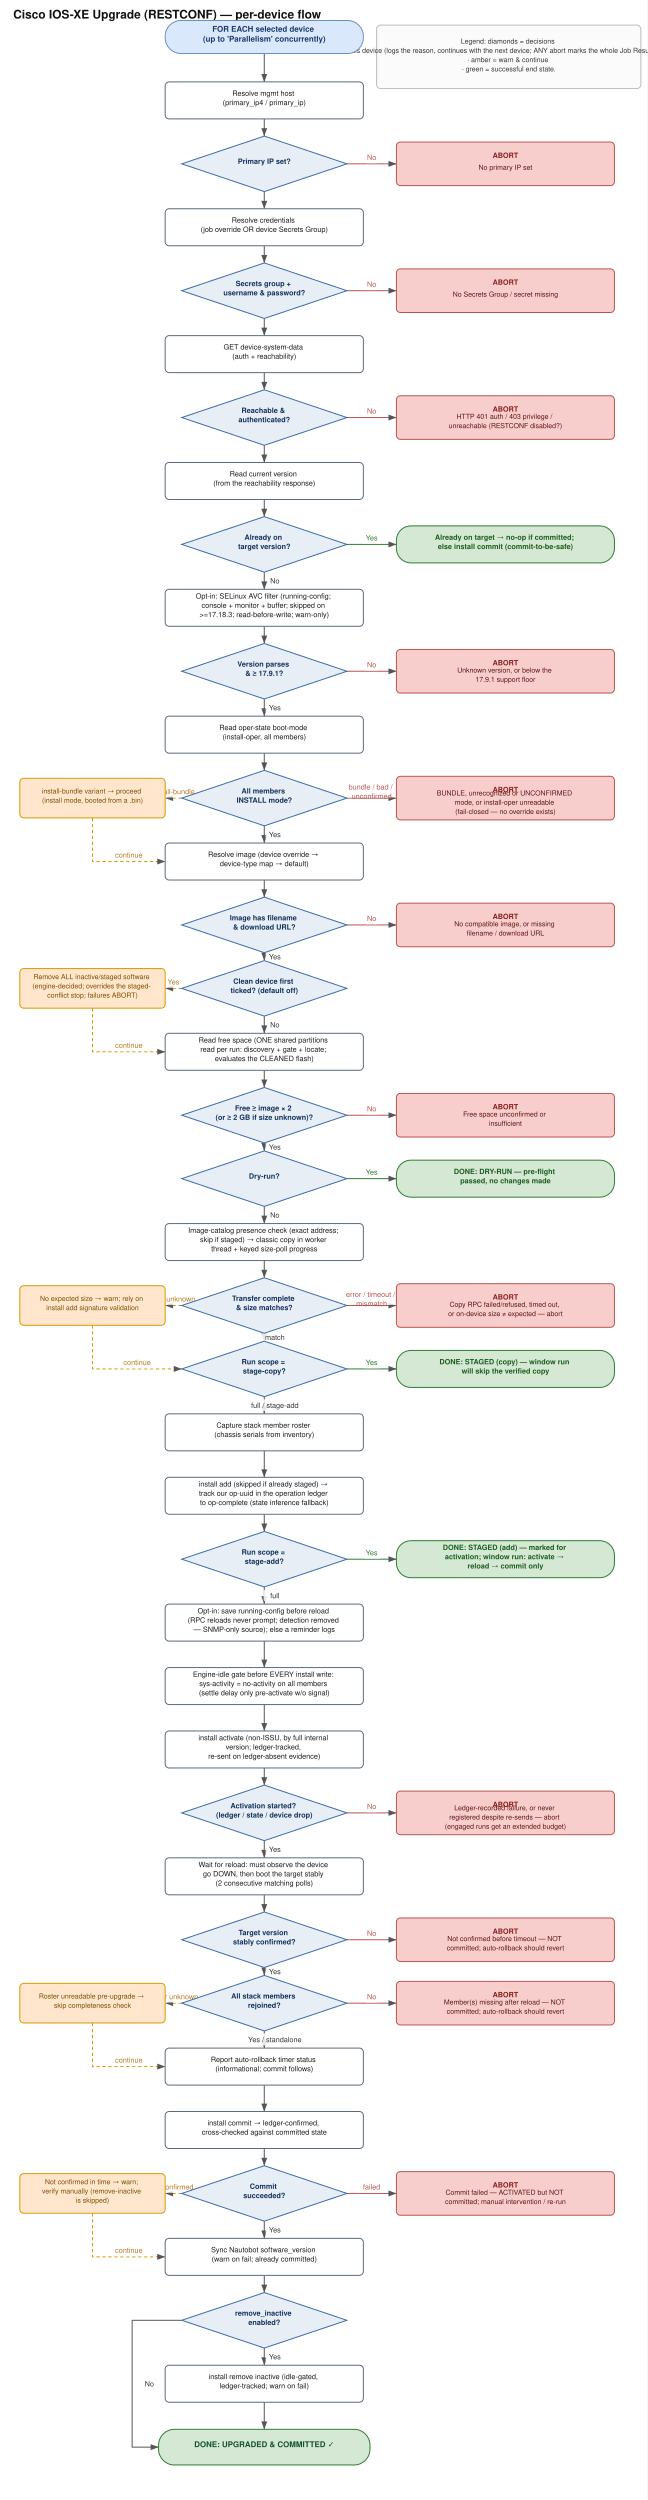
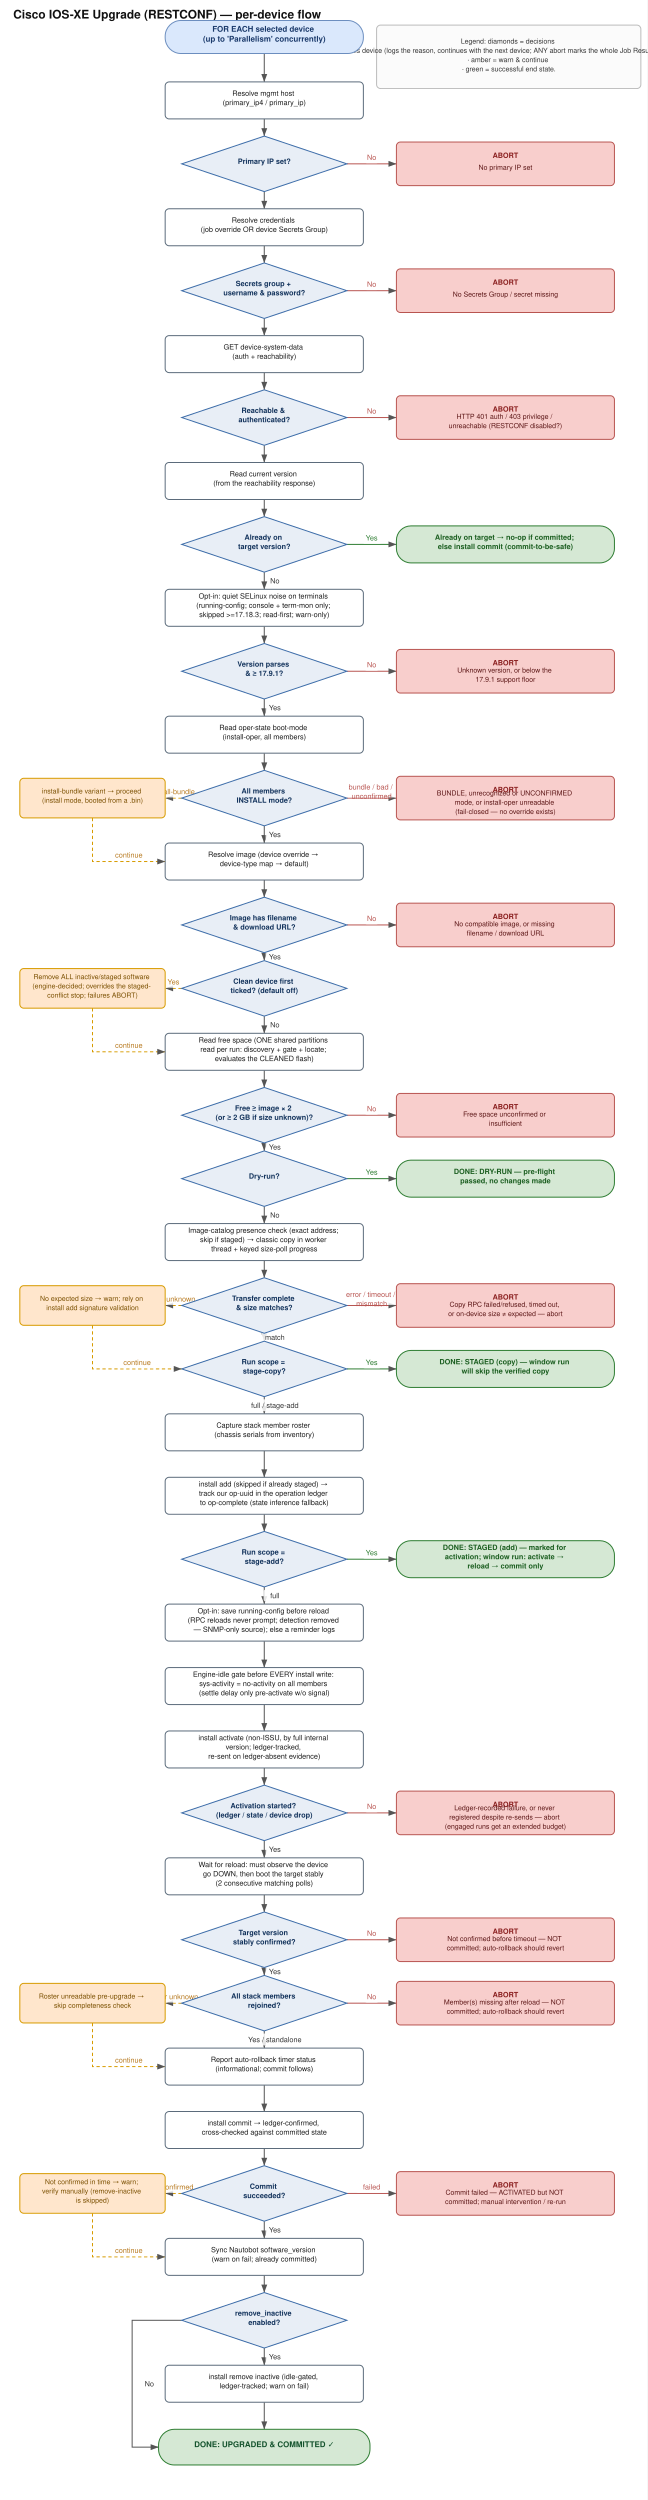
<svg xmlns="http://www.w3.org/2000/svg" viewBox="0 0 980 3784" width="980" height="3784" font-family="Helvetica,Arial,sans-serif">
  <defs>
    <marker id="arrow" markerWidth="10" markerHeight="10" refX="8" refY="3" orient="auto" markerUnits="strokeWidth">
      <path d="M0,0 L8,3 L0,6 z" fill="#555" />
    </marker>
  </defs>
  <rect x="0" y="0" width="980" height="3784" fill="#ffffff" />
  <text x="20" y="28" font-size="18" font-weight="bold" fill="#111">Cisco IOS-XE Upgrade (RESTCONF) — per-device flow</text>
  <rect x="570" y="38" width="400" height="96" rx="6" ry="6" fill="#fbfbfb" stroke="#bbb" stroke-width="1.5" />
  <text x="770" y="66" text-anchor="middle" font-family="Helvetica,Arial,sans-serif" font-size="10.5" fill="#333">
    <tspan x="770" dy="0">Legend:  diamonds = decisions</tspan>
    <tspan x="770" dy="14">· red = ABORT this device (logs the reason, continues with the next device; ANY abort marks the whole Job Result FAILED at the end)</tspan>
    <tspan x="770" dy="14">· amber = warn &amp; continue</tspan>
    <tspan x="770" dy="14">· green = successful end state.</tspan>
  </text>
  <path d="M 400 81 L 400 124" fill="none" stroke="#555" stroke-width="1.5" marker-end="url(#arrow)" />
  <path d="M 400 180 L 400 206" fill="none" stroke="#555" stroke-width="1.5" marker-end="url(#arrow)" />
  <path d="M 400 290 L 400 316" fill="none" stroke="#555" stroke-width="1.5" marker-end="url(#arrow)" />
  <path d="M 400 372 L 400 398" fill="none" stroke="#555" stroke-width="1.5" marker-end="url(#arrow)" />
  <path d="M 400 482 L 400 508" fill="none" stroke="#555" stroke-width="1.5" marker-end="url(#arrow)" />
  <path d="M 400 564 L 400 590" fill="none" stroke="#555" stroke-width="1.5" marker-end="url(#arrow)" />
  <path d="M 400 674 L 400 700" fill="none" stroke="#555" stroke-width="1.5" marker-end="url(#arrow)" />
  <path d="M 400 756 L 400 782" fill="none" stroke="#555" stroke-width="1.5" marker-end="url(#arrow)" />
  <path d="M 400 866 L 400 892" fill="none" stroke="#555" stroke-width="1.5" marker-end="url(#arrow)" />
  <rect x="406" y="870" width="21" height="18" rx="3" fill="#ffffff" fill-opacity="0.85" stroke="none" />
  <text x="416" y="883" text-anchor="middle" font-family="Helvetica,Arial,sans-serif" font-size="11" fill="#333">
    <tspan x="416" dy="0">No</tspan>
  </text>
  <path d="M 400 948 L 400 974" fill="none" stroke="#555" stroke-width="1.5" marker-end="url(#arrow)" />
  <path d="M 400 1058 L 400 1084" fill="none" stroke="#555" stroke-width="1.5" marker-end="url(#arrow)" />
  <rect x="402" y="1062" width="28" height="18" rx="3" fill="#ffffff" fill-opacity="0.85" stroke="none" />
  <text x="416" y="1075" text-anchor="middle" font-family="Helvetica,Arial,sans-serif" font-size="11" fill="#333">
    <tspan x="416" dy="0">Yes</tspan>
  </text>
  <path d="M 400 1140 L 400 1166" fill="none" stroke="#555" stroke-width="1.5" marker-end="url(#arrow)" />
  <path d="M 400 1250 L 400 1276" fill="none" stroke="#555" stroke-width="1.5" marker-end="url(#arrow)" />
  <rect x="402" y="1254" width="28" height="18" rx="3" fill="#ffffff" fill-opacity="0.85" stroke="none" />
  <text x="416" y="1267" text-anchor="middle" font-family="Helvetica,Arial,sans-serif" font-size="11" fill="#333">
    <tspan x="416" dy="0">Yes</tspan>
  </text>
  <path d="M 400 1332 L 400 1358" fill="none" stroke="#555" stroke-width="1.5" marker-end="url(#arrow)" />
  <path d="M 400 1442 L 400 1454" fill="none" stroke="#555" stroke-width="1.5" marker-end="url(#arrow)" />
  <rect x="402" y="1439" width="28" height="18" rx="3" fill="#ffffff" fill-opacity="0.85" stroke="none" />
  <text x="416" y="1452" text-anchor="middle" font-family="Helvetica,Arial,sans-serif" font-size="11" fill="#333">
    <tspan x="416" dy="0">Yes</tspan>
  </text>
  <path d="M 400 1538 L 400 1564" fill="none" stroke="#555" stroke-width="1.5" marker-end="url(#arrow)" />
  <rect x="406" y="1542" width="21" height="18" rx="3" fill="#ffffff" fill-opacity="0.85" stroke="none" />
  <text x="416" y="1555" text-anchor="middle" font-family="Helvetica,Arial,sans-serif" font-size="11" fill="#333">
    <tspan x="416" dy="0">No</tspan>
  </text>
  <path d="M 400 1620 L 400 1646" fill="none" stroke="#555" stroke-width="1.5" marker-end="url(#arrow)" />
  <path d="M 400 1730 L 400 1742" fill="none" stroke="#555" stroke-width="1.5" marker-end="url(#arrow)" />
  <rect x="402" y="1727" width="28" height="18" rx="3" fill="#ffffff" fill-opacity="0.85" stroke="none" />
  <text x="416" y="1740" text-anchor="middle" font-family="Helvetica,Arial,sans-serif" font-size="11" fill="#333">
    <tspan x="416" dy="0">Yes</tspan>
  </text>
  <path d="M 400 1826 L 400 1852" fill="none" stroke="#555" stroke-width="1.5" marker-end="url(#arrow)" />
  <rect x="406" y="1830" width="21" height="18" rx="3" fill="#ffffff" fill-opacity="0.85" stroke="none" />
  <text x="416" y="1843" text-anchor="middle" font-family="Helvetica,Arial,sans-serif" font-size="11" fill="#333">
    <tspan x="416" dy="0">No</tspan>
  </text>
  <path d="M 400 1908 L 400 1934" fill="none" stroke="#555" stroke-width="1.5" marker-end="url(#arrow)" />
  <path d="M 400 2018 L 400 2030" fill="none" stroke="#555" stroke-width="1.5" marker-end="url(#arrow)" />
  <rect x="396" y="2015" width="40" height="18" rx="3" fill="#ffffff" fill-opacity="0.85" stroke="none" />
  <text x="416" y="2028" text-anchor="middle" font-family="Helvetica,Arial,sans-serif" font-size="11" fill="#333">
    <tspan x="416" dy="0">match</tspan>
  </text>
  <path d="M 400 2114 L 400 2140" fill="none" stroke="#555" stroke-width="1.5" marker-end="url(#arrow)" />
  <rect x="360" y="2118" width="112" height="18" rx="3" fill="#ffffff" fill-opacity="0.85" stroke="none" />
  <text x="416" y="2131" text-anchor="middle" font-family="Helvetica,Arial,sans-serif" font-size="11" fill="#333">
    <tspan x="416" dy="0">full / stage-add</tspan>
  </text>
  <path d="M 400 2196 L 400 2236" fill="none" stroke="#555" stroke-width="1.5" marker-end="url(#arrow)" />
  <path d="M 400 2292 L 400 2318" fill="none" stroke="#555" stroke-width="1.5" marker-end="url(#arrow)" />
  <path d="M 400 2402 L 400 2428" fill="none" stroke="#555" stroke-width="1.5" marker-end="url(#arrow)" />
  <rect x="399" y="2406" width="34" height="18" rx="3" fill="#ffffff" fill-opacity="0.85" stroke="none" />
  <text x="416" y="2419" text-anchor="middle" font-family="Helvetica,Arial,sans-serif" font-size="11" fill="#333">
    <tspan x="416" dy="0">full</tspan>
  </text>
  <path d="M 400 2484 L 400 2524" fill="none" stroke="#555" stroke-width="1.5" marker-end="url(#arrow)" />
  <path d="M 400 2580 L 400 2620" fill="none" stroke="#555" stroke-width="1.5" marker-end="url(#arrow)" />
  <path d="M 400 2676 L 400 2702" fill="none" stroke="#555" stroke-width="1.5" marker-end="url(#arrow)" />
  <path d="M 400 2786 L 400 2812" fill="none" stroke="#555" stroke-width="1.5" marker-end="url(#arrow)" />
  <rect x="402" y="2790" width="28" height="18" rx="3" fill="#ffffff" fill-opacity="0.85" stroke="none" />
  <text x="416" y="2803" text-anchor="middle" font-family="Helvetica,Arial,sans-serif" font-size="11" fill="#333">
    <tspan x="416" dy="0">Yes</tspan>
  </text>
  <path d="M 400 2868 L 400 2894" fill="none" stroke="#555" stroke-width="1.5" marker-end="url(#arrow)" />
  <path d="M 400 2978 L 400 2990" fill="none" stroke="#555" stroke-width="1.5" marker-end="url(#arrow)" />
  <rect x="402" y="2975" width="28" height="18" rx="3" fill="#ffffff" fill-opacity="0.85" stroke="none" />
  <text x="416" y="2988" text-anchor="middle" font-family="Helvetica,Arial,sans-serif" font-size="11" fill="#333">
    <tspan x="416" dy="0">Yes</tspan>
  </text>
  <path d="M 400 3074 L 400 3100" fill="none" stroke="#555" stroke-width="1.5" marker-end="url(#arrow)" />
  <rect x="360" y="3078" width="112" height="18" rx="3" fill="#ffffff" fill-opacity="0.85" stroke="none" />
  <text x="416" y="3091" text-anchor="middle" font-family="Helvetica,Arial,sans-serif" font-size="11" fill="#333">
    <tspan x="416" dy="0">Yes / standalone</tspan>
  </text>
  <path d="M 400 3156 L 400 3196" fill="none" stroke="#555" stroke-width="1.5" marker-end="url(#arrow)" />
  <path d="M 400 3252 L 400 3278" fill="none" stroke="#555" stroke-width="1.5" marker-end="url(#arrow)" />
  <path d="M 400 3362 L 400 3388" fill="none" stroke="#555" stroke-width="1.5" marker-end="url(#arrow)" />
  <rect x="402" y="3366" width="28" height="18" rx="3" fill="#ffffff" fill-opacity="0.85" stroke="none" />
  <text x="416" y="3379" text-anchor="middle" font-family="Helvetica,Arial,sans-serif" font-size="11" fill="#333">
    <tspan x="416" dy="0">Yes</tspan>
  </text>
  <path d="M 400 3444 L 400 3470" fill="none" stroke="#555" stroke-width="1.5" marker-end="url(#arrow)" />
  <path d="M 400 3554 L 400 3580" fill="none" stroke="#555" stroke-width="1.5" marker-end="url(#arrow)" />
  <rect x="402" y="3558" width="28" height="18" rx="3" fill="#ffffff" fill-opacity="0.85" stroke="none" />
  <text x="416" y="3571" text-anchor="middle" font-family="Helvetica,Arial,sans-serif" font-size="11" fill="#333">
    <tspan x="416" dy="0">Yes</tspan>
  </text>
  <path d="M 400 3636 L 400 3677" fill="none" stroke="#555" stroke-width="1.5" marker-end="url(#arrow)" />
  <path d="M 275 3512 L 200 3512 L 200 3704 L 240 3704" fill="none" stroke="#555" stroke-width="1.5" marker-end="url(#arrow)" />
  <rect x="216" y="3599" width="21" height="18" rx="3" fill="#ffffff" fill-opacity="0.85" stroke="none" />
  <text x="226" y="3612" text-anchor="middle" font-family="Helvetica,Arial,sans-serif" font-size="11" fill="#333">
    <tspan x="226" dy="0">No</tspan>
  </text>
  <path d="M 525 248 L 600 248" fill="none" stroke="#B85450" stroke-width="1.5" marker-end="url(#arrow)" />
  <rect x="552" y="229" width="21" height="18" rx="3" fill="#ffffff" fill-opacity="0.85" stroke="none" />
  <text x="562.5" y="242" text-anchor="middle" font-family="Helvetica,Arial,sans-serif" font-size="11" fill="#B85450">
    <tspan x="562.5" dy="0">No</tspan>
  </text>
  <rect x="600" y="215" width="330" height="66" rx="6" ry="6" fill="#F8CECC" stroke="#B85450" stroke-width="1.5" />
  <text x="765.0" y="239" text-anchor="middle" font-family="Helvetica,Arial,sans-serif" font-size="11" font-weight="bold" fill="#8a1f1f">
    <tspan x="765.0" dy="0">ABORT</tspan>
  </text>
  <text x="765.0" y="257" text-anchor="middle" font-family="Helvetica,Arial,sans-serif" font-size="10.5" fill="#5b1414">
    <tspan x="765.0" dy="0">No primary IP set</tspan>
  </text>
  <path d="M 525 440 L 600 440" fill="none" stroke="#B85450" stroke-width="1.5" marker-end="url(#arrow)" />
  <rect x="552" y="421" width="21" height="18" rx="3" fill="#ffffff" fill-opacity="0.85" stroke="none" />
  <text x="562.5" y="434" text-anchor="middle" font-family="Helvetica,Arial,sans-serif" font-size="11" fill="#B85450">
    <tspan x="562.5" dy="0">No</tspan>
  </text>
  <rect x="600" y="407" width="330" height="66" rx="6" ry="6" fill="#F8CECC" stroke="#B85450" stroke-width="1.5" />
  <text x="765.0" y="431" text-anchor="middle" font-family="Helvetica,Arial,sans-serif" font-size="11" font-weight="bold" fill="#8a1f1f">
    <tspan x="765.0" dy="0">ABORT</tspan>
  </text>
  <text x="765.0" y="449" text-anchor="middle" font-family="Helvetica,Arial,sans-serif" font-size="10.5" fill="#5b1414">
    <tspan x="765.0" dy="0">No Secrets Group / secret missing</tspan>
  </text>
  <path d="M 525 632 L 600 632" fill="none" stroke="#B85450" stroke-width="1.5" marker-end="url(#arrow)" />
  <rect x="552" y="613" width="21" height="18" rx="3" fill="#ffffff" fill-opacity="0.85" stroke="none" />
  <text x="562.5" y="626" text-anchor="middle" font-family="Helvetica,Arial,sans-serif" font-size="11" fill="#B85450">
    <tspan x="562.5" dy="0">No</tspan>
  </text>
  <rect x="600" y="599" width="330" height="66" rx="6" ry="6" fill="#F8CECC" stroke="#B85450" stroke-width="1.5" />
  <text x="765.0" y="623" text-anchor="middle" font-family="Helvetica,Arial,sans-serif" font-size="11" font-weight="bold" fill="#8a1f1f">
    <tspan x="765.0" dy="0">ABORT</tspan>
  </text>
  <text x="765.0" y="634" text-anchor="middle" font-family="Helvetica,Arial,sans-serif" font-size="10.5" fill="#5b1414">
    <tspan x="765.0" dy="0">HTTP 401 auth / 403 privilege /</tspan>
    <tspan x="765.0" dy="14">unreachable (RESTCONF disabled?)</tspan>
  </text>
  <path d="M 525 824 L 600 824" fill="none" stroke="#2E7D32" stroke-width="1.5" marker-end="url(#arrow)" />
  <rect x="549" y="805" width="28" height="18" rx="3" fill="#ffffff" fill-opacity="0.85" stroke="none" />
  <text x="562.5" y="818" text-anchor="middle" font-family="Helvetica,Arial,sans-serif" font-size="11" fill="#2E7D32">
    <tspan x="562.5" dy="0">Yes</tspan>
  </text>
  <rect x="600" y="796" width="330" height="56" rx="22" ry="22" fill="#D5E8D4" stroke="#2E7D32" stroke-width="1.5" />
  <text x="765.0" y="817" text-anchor="middle" font-family="Helvetica,Arial,sans-serif" font-size="11" font-weight="bold" fill="#1b5e20">
    <tspan x="765.0" dy="0">Already on target → no-op if committed;</tspan>
    <tspan x="765.0" dy="14">else install commit (commit-to-be-safe)</tspan>
  </text>
  <path d="M 525 1016 L 600 1016" fill="none" stroke="#B85450" stroke-width="1.5" marker-end="url(#arrow)" />
  <rect x="552" y="997" width="21" height="18" rx="3" fill="#ffffff" fill-opacity="0.85" stroke="none" />
  <text x="562.5" y="1010" text-anchor="middle" font-family="Helvetica,Arial,sans-serif" font-size="11" fill="#B85450">
    <tspan x="562.5" dy="0">No</tspan>
  </text>
  <rect x="600" y="983" width="330" height="66" rx="6" ry="6" fill="#F8CECC" stroke="#B85450" stroke-width="1.5" />
  <text x="765.0" y="1007" text-anchor="middle" font-family="Helvetica,Arial,sans-serif" font-size="11" font-weight="bold" fill="#8a1f1f">
    <tspan x="765.0" dy="0">ABORT</tspan>
  </text>
  <text x="765.0" y="1018" text-anchor="middle" font-family="Helvetica,Arial,sans-serif" font-size="10.5" fill="#5b1414">
    <tspan x="765.0" dy="0">Unknown version, or below the</tspan>
    <tspan x="765.0" dy="14">17.9.1 support floor</tspan>
  </text>
  <path d="M 525 1208 L 600 1208" fill="none" stroke="#B85450" stroke-width="1.5" marker-end="url(#arrow)" />
  <rect x="474" y="1189" width="177" height="18" rx="3" fill="#ffffff" fill-opacity="0.85" stroke="none" />
  <text x="562.5" y="1195" text-anchor="middle" font-family="Helvetica,Arial,sans-serif" font-size="11" fill="#B85450">
    <tspan x="562.5" dy="0">bundle / bad /</tspan>
    <tspan x="562.5" dy="14">unconfirmed</tspan>
  </text>
  <rect x="600" y="1175" width="330" height="66" rx="6" ry="6" fill="#F8CECC" stroke="#B85450" stroke-width="1.5" />
  <text x="765.0" y="1199" text-anchor="middle" font-family="Helvetica,Arial,sans-serif" font-size="11" font-weight="bold" fill="#8a1f1f">
    <tspan x="765.0" dy="0">ABORT</tspan>
  </text>
  <text x="765.0" y="1204" text-anchor="middle" font-family="Helvetica,Arial,sans-serif" font-size="10.5" fill="#5b1414">
    <tspan x="765.0" dy="0">BUNDLE, unrecognized or UNCONFIRMED</tspan>
    <tspan x="765.0" dy="14">mode, or install-oper unreadable</tspan>
    <tspan x="765.0" dy="14">(fail-closed — no override exists)</tspan>
  </text>
  <path d="M 275 1208 L 250 1208" fill="none" stroke="#D79B00" stroke-width="1.5" stroke-dasharray="5,4" marker-end="url(#arrow)" />
  <rect x="213" y="1189" width="99" height="18" rx="3" fill="#ffffff" fill-opacity="0.85" stroke="none" />
  <text x="262.5" y="1202" text-anchor="middle" font-family="Helvetica,Arial,sans-serif" font-size="11" fill="#B7791f">
    <tspan x="262.5" dy="0">install-bundle</tspan>
  </text>
  <rect x="30" y="1178" width="220" height="60" rx="6" ry="6" fill="#FFE6CC" stroke="#D79B00" stroke-width="1.5" />
  <text x="140.0" y="1201" text-anchor="middle" font-family="Helvetica,Arial,sans-serif" font-size="10.5" fill="#7a4f00">
    <tspan x="140.0" dy="0">install-bundle variant → proceed</tspan>
    <tspan x="140.0" dy="14">(install mode, booted from a .bin)</tspan>
  </text>
  <path d="M 140 1238 L 140 1304 L 250 1304" fill="none" stroke="#D79B00" stroke-width="1.5" stroke-dasharray="5,4" marker-end="url(#arrow)" />
  <rect x="165" y="1285" width="60" height="18" rx="3" fill="#ffffff" fill-opacity="0.85" stroke="none" />
  <text x="195.0" y="1298" text-anchor="middle" font-family="Helvetica,Arial,sans-serif" font-size="11" fill="#B7791f">
    <tspan x="195.0" dy="0">continue</tspan>
  </text>
  <path d="M 525 1400 L 600 1400" fill="none" stroke="#B85450" stroke-width="1.5" marker-end="url(#arrow)" />
  <rect x="552" y="1381" width="21" height="18" rx="3" fill="#ffffff" fill-opacity="0.85" stroke="none" />
  <text x="562.5" y="1394" text-anchor="middle" font-family="Helvetica,Arial,sans-serif" font-size="11" fill="#B85450">
    <tspan x="562.5" dy="0">No</tspan>
  </text>
  <rect x="600" y="1367" width="330" height="66" rx="6" ry="6" fill="#F8CECC" stroke="#B85450" stroke-width="1.5" />
  <text x="765.0" y="1391" text-anchor="middle" font-family="Helvetica,Arial,sans-serif" font-size="11" font-weight="bold" fill="#8a1f1f">
    <tspan x="765.0" dy="0">ABORT</tspan>
  </text>
  <text x="765.0" y="1402" text-anchor="middle" font-family="Helvetica,Arial,sans-serif" font-size="10.5" fill="#5b1414">
    <tspan x="765.0" dy="0">No compatible image, or missing</tspan>
    <tspan x="765.0" dy="14">filename / download URL</tspan>
  </text>
  <path d="M 275 1496 L 250 1496" fill="none" stroke="#D79B00" stroke-width="1.5" stroke-dasharray="5,4" marker-end="url(#arrow)" />
  <rect x="249" y="1477" width="28" height="18" rx="3" fill="#ffffff" fill-opacity="0.85" stroke="none" />
  <text x="262.5" y="1490" text-anchor="middle" font-family="Helvetica,Arial,sans-serif" font-size="11" fill="#B7791f">
    <tspan x="262.5" dy="0">Yes</tspan>
  </text>
  <rect x="30" y="1466" width="220" height="60" rx="6" ry="6" fill="#FFE6CC" stroke="#D79B00" stroke-width="1.5" />
  <text x="140.0" y="1482" text-anchor="middle" font-family="Helvetica,Arial,sans-serif" font-size="10.5" fill="#7a4f00">
    <tspan x="140.0" dy="0">Remove ALL inactive/staged software</tspan>
    <tspan x="140.0" dy="14">(engine-decided; overrides the staged-</tspan>
    <tspan x="140.0" dy="14">conflict stop; failures ABORT)</tspan>
  </text>
  <path d="M 140 1526 L 140 1592 L 250 1592" fill="none" stroke="#D79B00" stroke-width="1.5" stroke-dasharray="5,4" marker-end="url(#arrow)" />
  <rect x="165" y="1573" width="60" height="18" rx="3" fill="#ffffff" fill-opacity="0.85" stroke="none" />
  <text x="195.0" y="1586" text-anchor="middle" font-family="Helvetica,Arial,sans-serif" font-size="11" fill="#B7791f">
    <tspan x="195.0" dy="0">continue</tspan>
  </text>
  <path d="M 525 1688 L 600 1688" fill="none" stroke="#B85450" stroke-width="1.5" marker-end="url(#arrow)" />
  <rect x="552" y="1669" width="21" height="18" rx="3" fill="#ffffff" fill-opacity="0.85" stroke="none" />
  <text x="562.5" y="1682" text-anchor="middle" font-family="Helvetica,Arial,sans-serif" font-size="11" fill="#B85450">
    <tspan x="562.5" dy="0">No</tspan>
  </text>
  <rect x="600" y="1655" width="330" height="66" rx="6" ry="6" fill="#F8CECC" stroke="#B85450" stroke-width="1.5" />
  <text x="765.0" y="1679" text-anchor="middle" font-family="Helvetica,Arial,sans-serif" font-size="11" font-weight="bold" fill="#8a1f1f">
    <tspan x="765.0" dy="0">ABORT</tspan>
  </text>
  <text x="765.0" y="1690" text-anchor="middle" font-family="Helvetica,Arial,sans-serif" font-size="10.5" fill="#5b1414">
    <tspan x="765.0" dy="0">Free space unconfirmed or</tspan>
    <tspan x="765.0" dy="14">insufficient</tspan>
  </text>
  <path d="M 525 1784 L 600 1784" fill="none" stroke="#2E7D32" stroke-width="1.5" marker-end="url(#arrow)" />
  <rect x="549" y="1765" width="28" height="18" rx="3" fill="#ffffff" fill-opacity="0.85" stroke="none" />
  <text x="562.5" y="1778" text-anchor="middle" font-family="Helvetica,Arial,sans-serif" font-size="11" fill="#2E7D32">
    <tspan x="562.5" dy="0">Yes</tspan>
  </text>
  <rect x="600" y="1756" width="330" height="56" rx="22" ry="22" fill="#D5E8D4" stroke="#2E7D32" stroke-width="1.5" />
  <text x="765.0" y="1777" text-anchor="middle" font-family="Helvetica,Arial,sans-serif" font-size="11" font-weight="bold" fill="#1b5e20">
    <tspan x="765.0" dy="0">DONE: DRY-RUN — pre-flight</tspan>
    <tspan x="765.0" dy="14">passed, no changes made</tspan>
  </text>
  <path d="M 525 1976 L 600 1976" fill="none" stroke="#B85450" stroke-width="1.5" marker-end="url(#arrow)" />
  <rect x="474" y="1957" width="177" height="18" rx="3" fill="#ffffff" fill-opacity="0.85" stroke="none" />
  <text x="562.5" y="1963" text-anchor="middle" font-family="Helvetica,Arial,sans-serif" font-size="11" fill="#B85450">
    <tspan x="562.5" dy="0">error / timeout /</tspan>
    <tspan x="562.5" dy="14">mismatch</tspan>
  </text>
  <rect x="600" y="1943" width="330" height="66" rx="6" ry="6" fill="#F8CECC" stroke="#B85450" stroke-width="1.5" />
  <text x="765.0" y="1967" text-anchor="middle" font-family="Helvetica,Arial,sans-serif" font-size="11" font-weight="bold" fill="#8a1f1f">
    <tspan x="765.0" dy="0">ABORT</tspan>
  </text>
  <text x="765.0" y="1978" text-anchor="middle" font-family="Helvetica,Arial,sans-serif" font-size="10.5" fill="#5b1414">
    <tspan x="765.0" dy="0">Copy RPC failed/refused, timed out,</tspan>
    <tspan x="765.0" dy="14">or on-device size ≠ expected — abort</tspan>
  </text>
  <path d="M 275 1976 L 250 1976" fill="none" stroke="#D79B00" stroke-width="1.5" stroke-dasharray="5,4" marker-end="url(#arrow)" />
  <rect x="220" y="1957" width="86" height="18" rx="3" fill="#ffffff" fill-opacity="0.85" stroke="none" />
  <text x="262.5" y="1970" text-anchor="middle" font-family="Helvetica,Arial,sans-serif" font-size="11" fill="#B7791f">
    <tspan x="262.5" dy="0">size unknown</tspan>
  </text>
  <rect x="30" y="1946" width="220" height="60" rx="6" ry="6" fill="#FFE6CC" stroke="#D79B00" stroke-width="1.5" />
  <text x="140.0" y="1969" text-anchor="middle" font-family="Helvetica,Arial,sans-serif" font-size="10.5" fill="#7a4f00">
    <tspan x="140.0" dy="0">No expected size → warn; rely on</tspan>
    <tspan x="140.0" dy="14">install add signature validation</tspan>
  </text>
  <path d="M 140 2006 L 140 2072 L 275 2072" fill="none" stroke="#D79B00" stroke-width="1.5" stroke-dasharray="5,4" marker-end="url(#arrow)" />
  <rect x="178" y="2053" width="60" height="18" rx="3" fill="#ffffff" fill-opacity="0.85" stroke="none" />
  <text x="207.5" y="2066" text-anchor="middle" font-family="Helvetica,Arial,sans-serif" font-size="11" fill="#B7791f">
    <tspan x="207.5" dy="0">continue</tspan>
  </text>
  <path d="M 525 2072 L 600 2072" fill="none" stroke="#2E7D32" stroke-width="1.5" marker-end="url(#arrow)" />
  <rect x="549" y="2053" width="28" height="18" rx="3" fill="#ffffff" fill-opacity="0.85" stroke="none" />
  <text x="562.5" y="2066" text-anchor="middle" font-family="Helvetica,Arial,sans-serif" font-size="11" fill="#2E7D32">
    <tspan x="562.5" dy="0">Yes</tspan>
  </text>
  <rect x="600" y="2044" width="330" height="56" rx="22" ry="22" fill="#D5E8D4" stroke="#2E7D32" stroke-width="1.5" />
  <text x="765.0" y="2065" text-anchor="middle" font-family="Helvetica,Arial,sans-serif" font-size="11" font-weight="bold" fill="#1b5e20">
    <tspan x="765.0" dy="0">DONE: STAGED (copy) — window run</tspan>
    <tspan x="765.0" dy="14">will skip the verified copy</tspan>
  </text>
  <path d="M 525 2360 L 600 2360" fill="none" stroke="#2E7D32" stroke-width="1.5" marker-end="url(#arrow)" />
  <rect x="549" y="2341" width="28" height="18" rx="3" fill="#ffffff" fill-opacity="0.85" stroke="none" />
  <text x="562.5" y="2354" text-anchor="middle" font-family="Helvetica,Arial,sans-serif" font-size="11" fill="#2E7D32">
    <tspan x="562.5" dy="0">Yes</tspan>
  </text>
  <rect x="600" y="2332" width="330" height="56" rx="22" ry="22" fill="#D5E8D4" stroke="#2E7D32" stroke-width="1.5" />
  <text x="765.0" y="2346" text-anchor="middle" font-family="Helvetica,Arial,sans-serif" font-size="11" font-weight="bold" fill="#1b5e20">
    <tspan x="765.0" dy="0">DONE: STAGED (add) — marked for</tspan>
    <tspan x="765.0" dy="14">activation; window run: activate →</tspan>
    <tspan x="765.0" dy="14">reload → commit only</tspan>
  </text>
  <path d="M 525 2744 L 600 2744" fill="none" stroke="#B85450" stroke-width="1.5" marker-end="url(#arrow)" />
  <rect x="552" y="2725" width="21" height="18" rx="3" fill="#ffffff" fill-opacity="0.85" stroke="none" />
  <text x="562.5" y="2738" text-anchor="middle" font-family="Helvetica,Arial,sans-serif" font-size="11" fill="#B85450">
    <tspan x="562.5" dy="0">No</tspan>
  </text>
  <rect x="600" y="2711" width="330" height="66" rx="6" ry="6" fill="#F8CECC" stroke="#B85450" stroke-width="1.5" />
  <text x="765.0" y="2735" text-anchor="middle" font-family="Helvetica,Arial,sans-serif" font-size="11" font-weight="bold" fill="#8a1f1f">
    <tspan x="765.0" dy="0">ABORT</tspan>
  </text>
  <text x="765.0" y="2740" text-anchor="middle" font-family="Helvetica,Arial,sans-serif" font-size="10.5" fill="#5b1414">
    <tspan x="765.0" dy="0">Ledger-recorded failure, or never</tspan>
    <tspan x="765.0" dy="14">registered despite re-sends — abort</tspan>
    <tspan x="765.0" dy="14">(engaged runs get an extended budget)</tspan>
  </text>
  <path d="M 525 2936 L 600 2936" fill="none" stroke="#B85450" stroke-width="1.5" marker-end="url(#arrow)" />
  <rect x="552" y="2917" width="21" height="18" rx="3" fill="#ffffff" fill-opacity="0.85" stroke="none" />
  <text x="562.5" y="2930" text-anchor="middle" font-family="Helvetica,Arial,sans-serif" font-size="11" fill="#B85450">
    <tspan x="562.5" dy="0">No</tspan>
  </text>
  <rect x="600" y="2903" width="330" height="66" rx="6" ry="6" fill="#F8CECC" stroke="#B85450" stroke-width="1.5" />
  <text x="765.0" y="2927" text-anchor="middle" font-family="Helvetica,Arial,sans-serif" font-size="11" font-weight="bold" fill="#8a1f1f">
    <tspan x="765.0" dy="0">ABORT</tspan>
  </text>
  <text x="765.0" y="2938" text-anchor="middle" font-family="Helvetica,Arial,sans-serif" font-size="10.5" fill="#5b1414">
    <tspan x="765.0" dy="0">Not confirmed before timeout — NOT</tspan>
    <tspan x="765.0" dy="14">committed; auto-rollback should revert</tspan>
  </text>
  <path d="M 525 3032 L 600 3032" fill="none" stroke="#B85450" stroke-width="1.5" marker-end="url(#arrow)" />
  <rect x="552" y="3013" width="21" height="18" rx="3" fill="#ffffff" fill-opacity="0.85" stroke="none" />
  <text x="562.5" y="3026" text-anchor="middle" font-family="Helvetica,Arial,sans-serif" font-size="11" fill="#B85450">
    <tspan x="562.5" dy="0">No</tspan>
  </text>
  <rect x="600" y="2999" width="330" height="66" rx="6" ry="6" fill="#F8CECC" stroke="#B85450" stroke-width="1.5" />
  <text x="765.0" y="3023" text-anchor="middle" font-family="Helvetica,Arial,sans-serif" font-size="11" font-weight="bold" fill="#8a1f1f">
    <tspan x="765.0" dy="0">ABORT</tspan>
  </text>
  <text x="765.0" y="3034" text-anchor="middle" font-family="Helvetica,Arial,sans-serif" font-size="10.5" fill="#5b1414">
    <tspan x="765.0" dy="0">Member(s) missing after reload — NOT</tspan>
    <tspan x="765.0" dy="14">committed; auto-rollback should revert</tspan>
  </text>
  <path d="M 275 3032 L 250 3032" fill="none" stroke="#D79B00" stroke-width="1.5" stroke-dasharray="5,4" marker-end="url(#arrow)" />
  <rect x="213" y="3013" width="99" height="18" rx="3" fill="#ffffff" fill-opacity="0.85" stroke="none" />
  <text x="262.5" y="3026" text-anchor="middle" font-family="Helvetica,Arial,sans-serif" font-size="11" fill="#B7791f">
    <tspan x="262.5" dy="0">roster unknown</tspan>
  </text>
  <rect x="30" y="3002" width="220" height="60" rx="6" ry="6" fill="#FFE6CC" stroke="#D79B00" stroke-width="1.5" />
  <text x="140.0" y="3025" text-anchor="middle" font-family="Helvetica,Arial,sans-serif" font-size="10.5" fill="#7a4f00">
    <tspan x="140.0" dy="0">Roster unreadable pre-upgrade →</tspan>
    <tspan x="140.0" dy="14">skip completeness check</tspan>
  </text>
  <path d="M 140 3062 L 140 3128 L 250 3128" fill="none" stroke="#D79B00" stroke-width="1.5" stroke-dasharray="5,4" marker-end="url(#arrow)" />
  <rect x="165" y="3109" width="60" height="18" rx="3" fill="#ffffff" fill-opacity="0.85" stroke="none" />
  <text x="195.0" y="3122" text-anchor="middle" font-family="Helvetica,Arial,sans-serif" font-size="11" fill="#B7791f">
    <tspan x="195.0" dy="0">continue</tspan>
  </text>
  <path d="M 525 3320 L 600 3320" fill="none" stroke="#B85450" stroke-width="1.5" marker-end="url(#arrow)" />
  <rect x="539" y="3301" width="47" height="18" rx="3" fill="#ffffff" fill-opacity="0.85" stroke="none" />
  <text x="562.5" y="3314" text-anchor="middle" font-family="Helvetica,Arial,sans-serif" font-size="11" fill="#B85450">
    <tspan x="562.5" dy="0">failed</tspan>
  </text>
  <rect x="600" y="3287" width="330" height="66" rx="6" ry="6" fill="#F8CECC" stroke="#B85450" stroke-width="1.5" />
  <text x="765.0" y="3311" text-anchor="middle" font-family="Helvetica,Arial,sans-serif" font-size="11" font-weight="bold" fill="#8a1f1f">
    <tspan x="765.0" dy="0">ABORT</tspan>
  </text>
  <text x="765.0" y="3322" text-anchor="middle" font-family="Helvetica,Arial,sans-serif" font-size="10.5" fill="#5b1414">
    <tspan x="765.0" dy="0">Commit failed — ACTIVATED but NOT</tspan>
    <tspan x="765.0" dy="14">committed; manual intervention / re-run</tspan>
  </text>
  <path d="M 275 3320 L 250 3320" fill="none" stroke="#D79B00" stroke-width="1.5" stroke-dasharray="5,4" marker-end="url(#arrow)" />
  <rect x="223" y="3301" width="80" height="18" rx="3" fill="#ffffff" fill-opacity="0.85" stroke="none" />
  <text x="262.5" y="3314" text-anchor="middle" font-family="Helvetica,Arial,sans-serif" font-size="11" fill="#B7791f">
    <tspan x="262.5" dy="0">unconfirmed</tspan>
  </text>
  <rect x="30" y="3290" width="220" height="60" rx="6" ry="6" fill="#FFE6CC" stroke="#D79B00" stroke-width="1.5" />
  <text x="140.0" y="3306" text-anchor="middle" font-family="Helvetica,Arial,sans-serif" font-size="10.5" fill="#7a4f00">
    <tspan x="140.0" dy="0">Not confirmed in time → warn;</tspan>
    <tspan x="140.0" dy="14">verify manually (remove-inactive</tspan>
    <tspan x="140.0" dy="14">is skipped)</tspan>
  </text>
  <path d="M 140 3350 L 140 3416 L 250 3416" fill="none" stroke="#D79B00" stroke-width="1.5" stroke-dasharray="5,4" marker-end="url(#arrow)" />
  <rect x="165" y="3397" width="60" height="18" rx="3" fill="#ffffff" fill-opacity="0.85" stroke="none" />
  <text x="195.0" y="3410" text-anchor="middle" font-family="Helvetica,Arial,sans-serif" font-size="11" fill="#B7791f">
    <tspan x="195.0" dy="0">continue</tspan>
  </text>
  <rect x="250" y="31" width="300" height="50" rx="24" ry="24" fill="#DAE8FC" stroke="#6C8EBF" stroke-width="1.5" />
  <text x="400" y="48" text-anchor="middle" font-family="Helvetica,Arial,sans-serif" font-size="12" font-weight="bold" fill="#1b3a6b">
    <tspan x="400" dy="0">FOR EACH selected device</tspan>
    <tspan x="400" dy="15">(up to 'Parallelism' concurrently)</tspan>
  </text>
  <rect x="250" y="124" width="300" height="56" rx="6" ry="6" fill="#FFFFFF" stroke="#5B6B7B" stroke-width="1.5" />
  <text x="400" y="145" text-anchor="middle" font-family="Helvetica,Arial,sans-serif" font-size="11" fill="#1a1a1a">
    <tspan x="400" dy="0">Resolve mgmt host</tspan>
    <tspan x="400" dy="14">(primary_ip4 / primary_ip)</tspan>
  </text>
  <polygon points="400,206.0 525.0,248 400,290.0 275.0,248" fill="#E8EEF6" stroke="#3C6CA8" stroke-width="1.5" />
  <text x="400" y="248" text-anchor="middle" font-family="Helvetica,Arial,sans-serif" font-size="11" font-weight="bold" fill="#13335c">
    <tspan x="400" dy="0">Primary IP set?</tspan>
  </text>
  <rect x="250" y="316" width="300" height="56" rx="6" ry="6" fill="#FFFFFF" stroke="#5B6B7B" stroke-width="1.5" />
  <text x="400" y="337" text-anchor="middle" font-family="Helvetica,Arial,sans-serif" font-size="11" fill="#1a1a1a">
    <tspan x="400" dy="0">Resolve credentials</tspan>
    <tspan x="400" dy="14">(job override OR device Secrets Group)</tspan>
  </text>
  <polygon points="400,398.0 525.0,440 400,482.0 275.0,440" fill="#E8EEF6" stroke="#3C6CA8" stroke-width="1.5" />
  <text x="400" y="433" text-anchor="middle" font-family="Helvetica,Arial,sans-serif" font-size="11" font-weight="bold" fill="#13335c">
    <tspan x="400" dy="0">Secrets group +</tspan>
    <tspan x="400" dy="14">username &amp; password?</tspan>
  </text>
  <rect x="250" y="508" width="300" height="56" rx="6" ry="6" fill="#FFFFFF" stroke="#5B6B7B" stroke-width="1.5" />
  <text x="400" y="529" text-anchor="middle" font-family="Helvetica,Arial,sans-serif" font-size="11" fill="#1a1a1a">
    <tspan x="400" dy="0">GET device-system-data</tspan>
    <tspan x="400" dy="14">(auth + reachability)</tspan>
  </text>
  <polygon points="400,590.0 525.0,632 400,674.0 275.0,632" fill="#E8EEF6" stroke="#3C6CA8" stroke-width="1.5" />
  <text x="400" y="625" text-anchor="middle" font-family="Helvetica,Arial,sans-serif" font-size="11" font-weight="bold" fill="#13335c">
    <tspan x="400" dy="0">Reachable &amp;</tspan>
    <tspan x="400" dy="14">authenticated?</tspan>
  </text>
  <rect x="250" y="700" width="300" height="56" rx="6" ry="6" fill="#FFFFFF" stroke="#5B6B7B" stroke-width="1.5" />
  <text x="400" y="721" text-anchor="middle" font-family="Helvetica,Arial,sans-serif" font-size="11" fill="#1a1a1a">
    <tspan x="400" dy="0">Read current version</tspan>
    <tspan x="400" dy="14">(from the reachability response)</tspan>
  </text>
  <polygon points="400,782.0 525.0,824 400,866.0 275.0,824" fill="#E8EEF6" stroke="#3C6CA8" stroke-width="1.5" />
  <text x="400" y="817" text-anchor="middle" font-family="Helvetica,Arial,sans-serif" font-size="11" font-weight="bold" fill="#13335c">
    <tspan x="400" dy="0">Already on</tspan>
    <tspan x="400" dy="14">target version?</tspan>
  </text>
  <rect x="250" y="892" width="300" height="56" rx="6" ry="6" fill="#FFFFFF" stroke="#5B6B7B" stroke-width="1.5" />
  <text x="400" y="906" text-anchor="middle" font-family="Helvetica,Arial,sans-serif" font-size="11" fill="#1a1a1a">
-     <tspan x="400" dy="0">Opt-in: SELinux AVC filter (running-config;</tspan>
-     <tspan x="400" dy="14">console + monitor + buffer; skipped on</tspan>
-     <tspan x="400" dy="14">&gt;=17.18.3; read-before-write; warn-only)</tspan>
+     <tspan x="400" dy="0">Opt-in: quiet SELinux noise on terminals</tspan>
+     <tspan x="400" dy="14">(running-config; console + term-mon only;</tspan>
+     <tspan x="400" dy="14">skipped &gt;=17.18.3; read-first; warn-only)</tspan>
  </text>
  <polygon points="400,974.0 525.0,1016 400,1058.0 275.0,1016" fill="#E8EEF6" stroke="#3C6CA8" stroke-width="1.5" />
  <text x="400" y="1009" text-anchor="middle" font-family="Helvetica,Arial,sans-serif" font-size="11" font-weight="bold" fill="#13335c">
    <tspan x="400" dy="0">Version parses</tspan>
    <tspan x="400" dy="14">&amp; ≥ 17.9.1?</tspan>
  </text>
  <rect x="250" y="1084" width="300" height="56" rx="6" ry="6" fill="#FFFFFF" stroke="#5B6B7B" stroke-width="1.5" />
  <text x="400" y="1105" text-anchor="middle" font-family="Helvetica,Arial,sans-serif" font-size="11" fill="#1a1a1a">
    <tspan x="400" dy="0">Read oper-state boot-mode</tspan>
    <tspan x="400" dy="14">(install-oper, all members)</tspan>
  </text>
  <polygon points="400,1166.0 525.0,1208 400,1250.0 275.0,1208" fill="#E8EEF6" stroke="#3C6CA8" stroke-width="1.5" />
  <text x="400" y="1201" text-anchor="middle" font-family="Helvetica,Arial,sans-serif" font-size="11" font-weight="bold" fill="#13335c">
    <tspan x="400" dy="0">All members</tspan>
    <tspan x="400" dy="14">INSTALL mode?</tspan>
  </text>
  <rect x="250" y="1276" width="300" height="56" rx="6" ry="6" fill="#FFFFFF" stroke="#5B6B7B" stroke-width="1.5" />
  <text x="400" y="1297" text-anchor="middle" font-family="Helvetica,Arial,sans-serif" font-size="11" fill="#1a1a1a">
    <tspan x="400" dy="0">Resolve image (device override →</tspan>
    <tspan x="400" dy="14">device-type map → default)</tspan>
  </text>
  <polygon points="400,1358.0 525.0,1400 400,1442.0 275.0,1400" fill="#E8EEF6" stroke="#3C6CA8" stroke-width="1.5" />
  <text x="400" y="1393" text-anchor="middle" font-family="Helvetica,Arial,sans-serif" font-size="11" font-weight="bold" fill="#13335c">
    <tspan x="400" dy="0">Image has filename</tspan>
    <tspan x="400" dy="14">&amp; download URL?</tspan>
  </text>
  <polygon points="400,1454.0 525.0,1496 400,1538.0 275.0,1496" fill="#E8EEF6" stroke="#3C6CA8" stroke-width="1.5" />
  <text x="400" y="1489" text-anchor="middle" font-family="Helvetica,Arial,sans-serif" font-size="11" font-weight="bold" fill="#13335c">
    <tspan x="400" dy="0">Clean device first</tspan>
    <tspan x="400" dy="14">ticked? (default off)</tspan>
  </text>
  <rect x="250" y="1564" width="300" height="56" rx="6" ry="6" fill="#FFFFFF" stroke="#5B6B7B" stroke-width="1.5" />
  <text x="400" y="1578" text-anchor="middle" font-family="Helvetica,Arial,sans-serif" font-size="11" fill="#1a1a1a">
    <tspan x="400" dy="0">Read free space (ONE shared partitions</tspan>
    <tspan x="400" dy="14">read per run: discovery + gate + locate;</tspan>
    <tspan x="400" dy="14">evaluates the CLEANED flash)</tspan>
  </text>
  <polygon points="400,1646.0 525.0,1688 400,1730.0 275.0,1688" fill="#E8EEF6" stroke="#3C6CA8" stroke-width="1.5" />
  <text x="400" y="1681" text-anchor="middle" font-family="Helvetica,Arial,sans-serif" font-size="11" font-weight="bold" fill="#13335c">
    <tspan x="400" dy="0">Free ≥ image × 2</tspan>
    <tspan x="400" dy="14">(or ≥ 2 GB if size unknown)?</tspan>
  </text>
  <polygon points="400,1742.0 525.0,1784 400,1826.0 275.0,1784" fill="#E8EEF6" stroke="#3C6CA8" stroke-width="1.5" />
  <text x="400" y="1784" text-anchor="middle" font-family="Helvetica,Arial,sans-serif" font-size="11" font-weight="bold" fill="#13335c">
    <tspan x="400" dy="0">Dry-run?</tspan>
  </text>
  <rect x="250" y="1852" width="300" height="56" rx="6" ry="6" fill="#FFFFFF" stroke="#5B6B7B" stroke-width="1.5" />
  <text x="400" y="1866" text-anchor="middle" font-family="Helvetica,Arial,sans-serif" font-size="11" fill="#1a1a1a">
    <tspan x="400" dy="0">Image-catalog presence check (exact address;</tspan>
    <tspan x="400" dy="14">skip if staged) → classic copy in worker</tspan>
    <tspan x="400" dy="14">thread + keyed size-poll progress</tspan>
  </text>
  <polygon points="400,1934.0 525.0,1976 400,2018.0 275.0,1976" fill="#E8EEF6" stroke="#3C6CA8" stroke-width="1.5" />
  <text x="400" y="1969" text-anchor="middle" font-family="Helvetica,Arial,sans-serif" font-size="11" font-weight="bold" fill="#13335c">
    <tspan x="400" dy="0">Transfer complete</tspan>
    <tspan x="400" dy="14">&amp; size matches?</tspan>
  </text>
  <polygon points="400,2030.0 525.0,2072 400,2114.0 275.0,2072" fill="#E8EEF6" stroke="#3C6CA8" stroke-width="1.5" />
  <text x="400" y="2065" text-anchor="middle" font-family="Helvetica,Arial,sans-serif" font-size="11" font-weight="bold" fill="#13335c">
    <tspan x="400" dy="0">Run scope =</tspan>
    <tspan x="400" dy="14">stage-copy?</tspan>
  </text>
  <rect x="250" y="2140" width="300" height="56" rx="6" ry="6" fill="#FFFFFF" stroke="#5B6B7B" stroke-width="1.5" />
  <text x="400" y="2161" text-anchor="middle" font-family="Helvetica,Arial,sans-serif" font-size="11" fill="#1a1a1a">
    <tspan x="400" dy="0">Capture stack member roster</tspan>
    <tspan x="400" dy="14">(chassis serials from inventory)</tspan>
  </text>
  <rect x="250" y="2236" width="300" height="56" rx="6" ry="6" fill="#FFFFFF" stroke="#5B6B7B" stroke-width="1.5" />
  <text x="400" y="2250" text-anchor="middle" font-family="Helvetica,Arial,sans-serif" font-size="11" fill="#1a1a1a">
    <tspan x="400" dy="0">install add (skipped if already staged) →</tspan>
    <tspan x="400" dy="14">track our op-uuid in the operation ledger</tspan>
    <tspan x="400" dy="14">to op-complete (state inference fallback)</tspan>
  </text>
  <polygon points="400,2318.0 525.0,2360 400,2402.0 275.0,2360" fill="#E8EEF6" stroke="#3C6CA8" stroke-width="1.5" />
  <text x="400" y="2353" text-anchor="middle" font-family="Helvetica,Arial,sans-serif" font-size="11" font-weight="bold" fill="#13335c">
    <tspan x="400" dy="0">Run scope =</tspan>
    <tspan x="400" dy="14">stage-add?</tspan>
  </text>
  <rect x="250" y="2428" width="300" height="56" rx="6" ry="6" fill="#FFFFFF" stroke="#5B6B7B" stroke-width="1.5" />
  <text x="400" y="2442" text-anchor="middle" font-family="Helvetica,Arial,sans-serif" font-size="11" fill="#1a1a1a">
    <tspan x="400" dy="0">Opt-in: save running-config before reload</tspan>
    <tspan x="400" dy="14">(RPC reloads never prompt; detection removed</tspan>
    <tspan x="400" dy="14">— SNMP-only source); else a reminder logs</tspan>
  </text>
  <rect x="250" y="2524" width="300" height="56" rx="6" ry="6" fill="#FFFFFF" stroke="#5B6B7B" stroke-width="1.5" />
  <text x="400" y="2538" text-anchor="middle" font-family="Helvetica,Arial,sans-serif" font-size="11" fill="#1a1a1a">
    <tspan x="400" dy="0">Engine-idle gate before EVERY install write:</tspan>
    <tspan x="400" dy="14">sys-activity = no-activity on all members</tspan>
    <tspan x="400" dy="14">(settle delay only pre-activate w/o signal)</tspan>
  </text>
  <rect x="250" y="2620" width="300" height="56" rx="6" ry="6" fill="#FFFFFF" stroke="#5B6B7B" stroke-width="1.5" />
  <text x="400" y="2634" text-anchor="middle" font-family="Helvetica,Arial,sans-serif" font-size="11" fill="#1a1a1a">
    <tspan x="400" dy="0">install activate (non-ISSU, by full internal</tspan>
    <tspan x="400" dy="14">version; ledger-tracked,</tspan>
    <tspan x="400" dy="14">re-sent on ledger-absent evidence)</tspan>
  </text>
  <polygon points="400,2702.0 525.0,2744 400,2786.0 275.0,2744" fill="#E8EEF6" stroke="#3C6CA8" stroke-width="1.5" />
  <text x="400" y="2737" text-anchor="middle" font-family="Helvetica,Arial,sans-serif" font-size="11" font-weight="bold" fill="#13335c">
    <tspan x="400" dy="0">Activation started?</tspan>
    <tspan x="400" dy="14">(ledger / state / device drop)</tspan>
  </text>
  <rect x="250" y="2812" width="300" height="56" rx="6" ry="6" fill="#FFFFFF" stroke="#5B6B7B" stroke-width="1.5" />
  <text x="400" y="2826" text-anchor="middle" font-family="Helvetica,Arial,sans-serif" font-size="11" fill="#1a1a1a">
    <tspan x="400" dy="0">Wait for reload: must observe the device</tspan>
    <tspan x="400" dy="14">go DOWN, then boot the target stably</tspan>
    <tspan x="400" dy="14">(2 consecutive matching polls)</tspan>
  </text>
  <polygon points="400,2894.0 525.0,2936 400,2978.0 275.0,2936" fill="#E8EEF6" stroke="#3C6CA8" stroke-width="1.5" />
  <text x="400" y="2929" text-anchor="middle" font-family="Helvetica,Arial,sans-serif" font-size="11" font-weight="bold" fill="#13335c">
    <tspan x="400" dy="0">Target version</tspan>
    <tspan x="400" dy="14">stably confirmed?</tspan>
  </text>
  <polygon points="400,2990.0 525.0,3032 400,3074.0 275.0,3032" fill="#E8EEF6" stroke="#3C6CA8" stroke-width="1.5" />
  <text x="400" y="3025" text-anchor="middle" font-family="Helvetica,Arial,sans-serif" font-size="11" font-weight="bold" fill="#13335c">
    <tspan x="400" dy="0">All stack members</tspan>
    <tspan x="400" dy="14">rejoined?</tspan>
  </text>
  <rect x="250" y="3100" width="300" height="56" rx="6" ry="6" fill="#FFFFFF" stroke="#5B6B7B" stroke-width="1.5" />
  <text x="400" y="3121" text-anchor="middle" font-family="Helvetica,Arial,sans-serif" font-size="11" fill="#1a1a1a">
    <tspan x="400" dy="0">Report auto-rollback timer status</tspan>
    <tspan x="400" dy="14">(informational; commit follows)</tspan>
  </text>
  <rect x="250" y="3196" width="300" height="56" rx="6" ry="6" fill="#FFFFFF" stroke="#5B6B7B" stroke-width="1.5" />
  <text x="400" y="3217" text-anchor="middle" font-family="Helvetica,Arial,sans-serif" font-size="11" fill="#1a1a1a">
    <tspan x="400" dy="0">install commit → ledger-confirmed,</tspan>
    <tspan x="400" dy="14">cross-checked against committed state</tspan>
  </text>
  <polygon points="400,3278.0 525.0,3320 400,3362.0 275.0,3320" fill="#E8EEF6" stroke="#3C6CA8" stroke-width="1.5" />
  <text x="400" y="3313" text-anchor="middle" font-family="Helvetica,Arial,sans-serif" font-size="11" font-weight="bold" fill="#13335c">
    <tspan x="400" dy="0">Commit</tspan>
    <tspan x="400" dy="14">succeeded?</tspan>
  </text>
  <rect x="250" y="3388" width="300" height="56" rx="6" ry="6" fill="#FFFFFF" stroke="#5B6B7B" stroke-width="1.5" />
  <text x="400" y="3409" text-anchor="middle" font-family="Helvetica,Arial,sans-serif" font-size="11" fill="#1a1a1a">
    <tspan x="400" dy="0">Sync Nautobot software_version</tspan>
    <tspan x="400" dy="14">(warn on fail; already committed)</tspan>
  </text>
  <polygon points="400,3470.0 525.0,3512 400,3554.0 275.0,3512" fill="#E8EEF6" stroke="#3C6CA8" stroke-width="1.5" />
  <text x="400" y="3505" text-anchor="middle" font-family="Helvetica,Arial,sans-serif" font-size="11" font-weight="bold" fill="#13335c">
    <tspan x="400" dy="0">remove_inactive</tspan>
    <tspan x="400" dy="14">enabled?</tspan>
  </text>
  <rect x="250" y="3580" width="300" height="56" rx="6" ry="6" fill="#FFFFFF" stroke="#5B6B7B" stroke-width="1.5" />
  <text x="400" y="3601" text-anchor="middle" font-family="Helvetica,Arial,sans-serif" font-size="11" fill="#1a1a1a">
    <tspan x="400" dy="0">install remove inactive (idle-gated,</tspan>
    <tspan x="400" dy="14">ledger-tracked; warn on fail)</tspan>
  </text>
  <rect x="240" y="3677" width="320" height="54" rx="24" ry="24" fill="#D5E8D4" stroke="#2E7D32" stroke-width="1.5" />
  <text x="400" y="3704" text-anchor="middle" font-family="Helvetica,Arial,sans-serif" font-size="12" font-weight="bold" fill="#14532d">
    <tspan x="400" dy="0">DONE: UPGRADED &amp; COMMITTED ✓</tspan>
  </text>
</svg>
